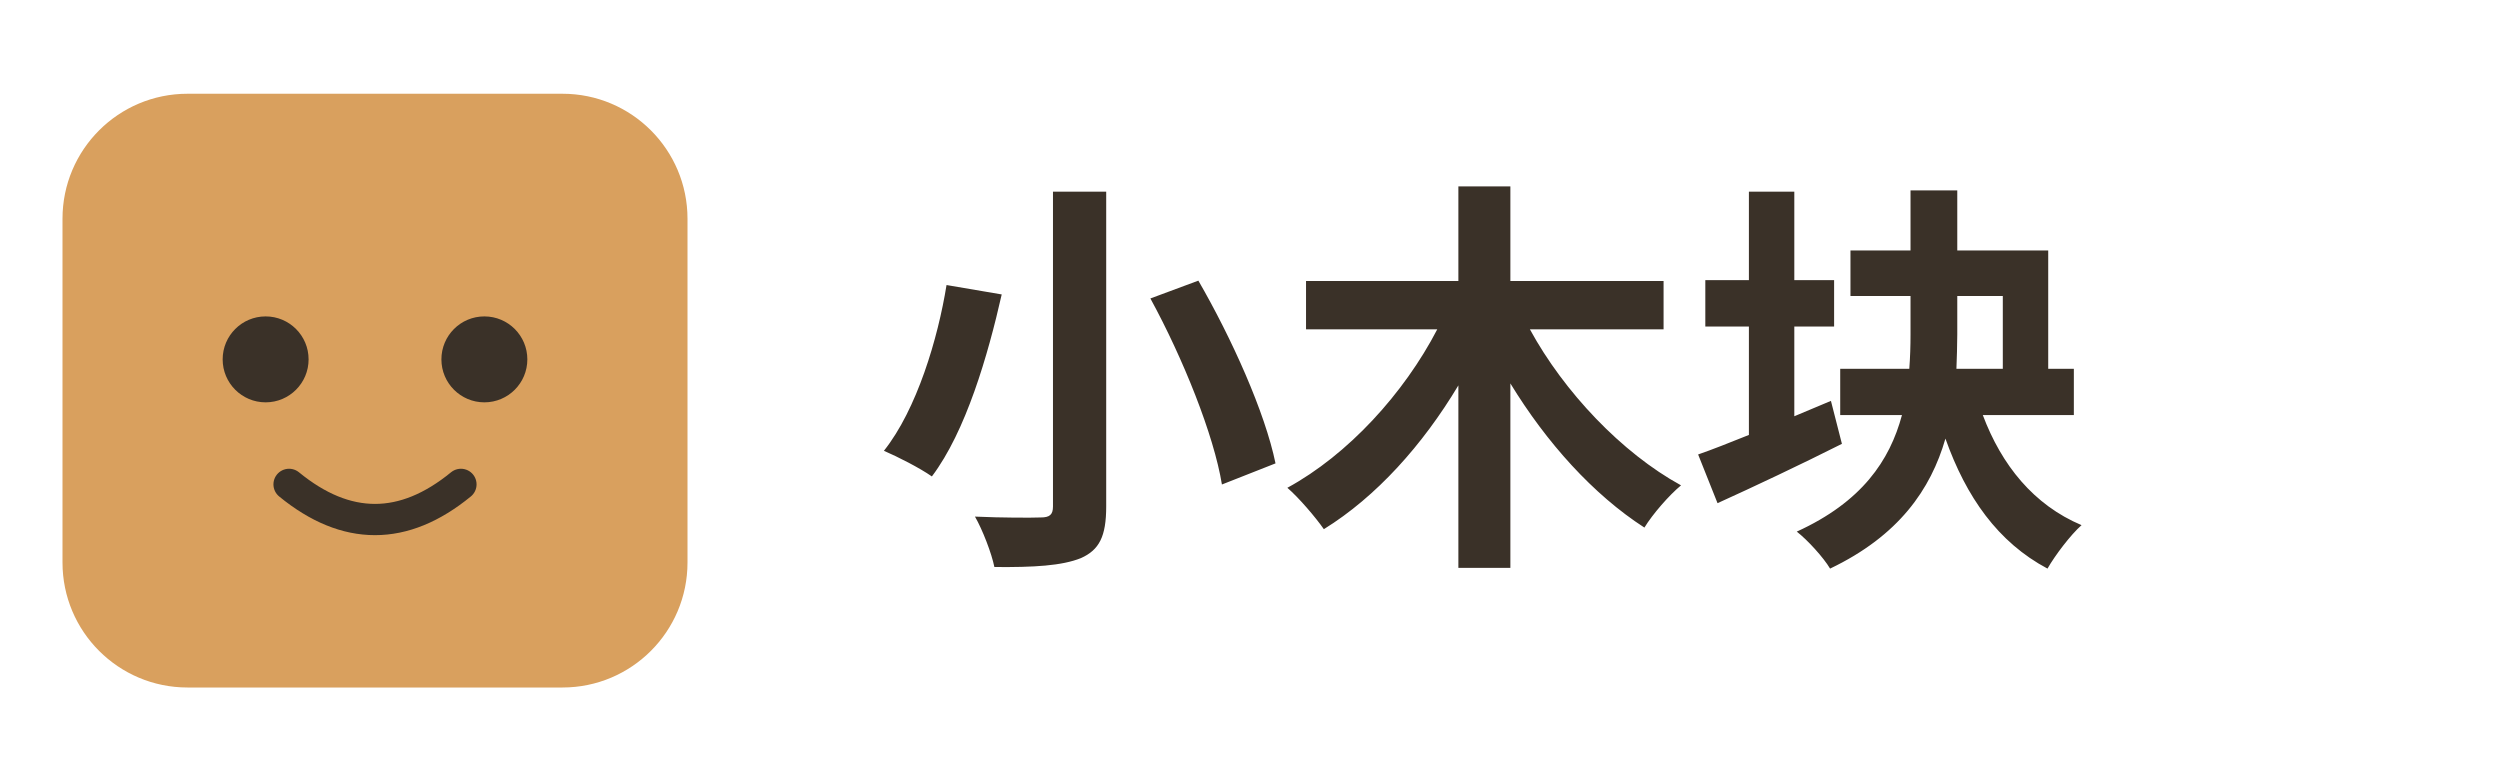
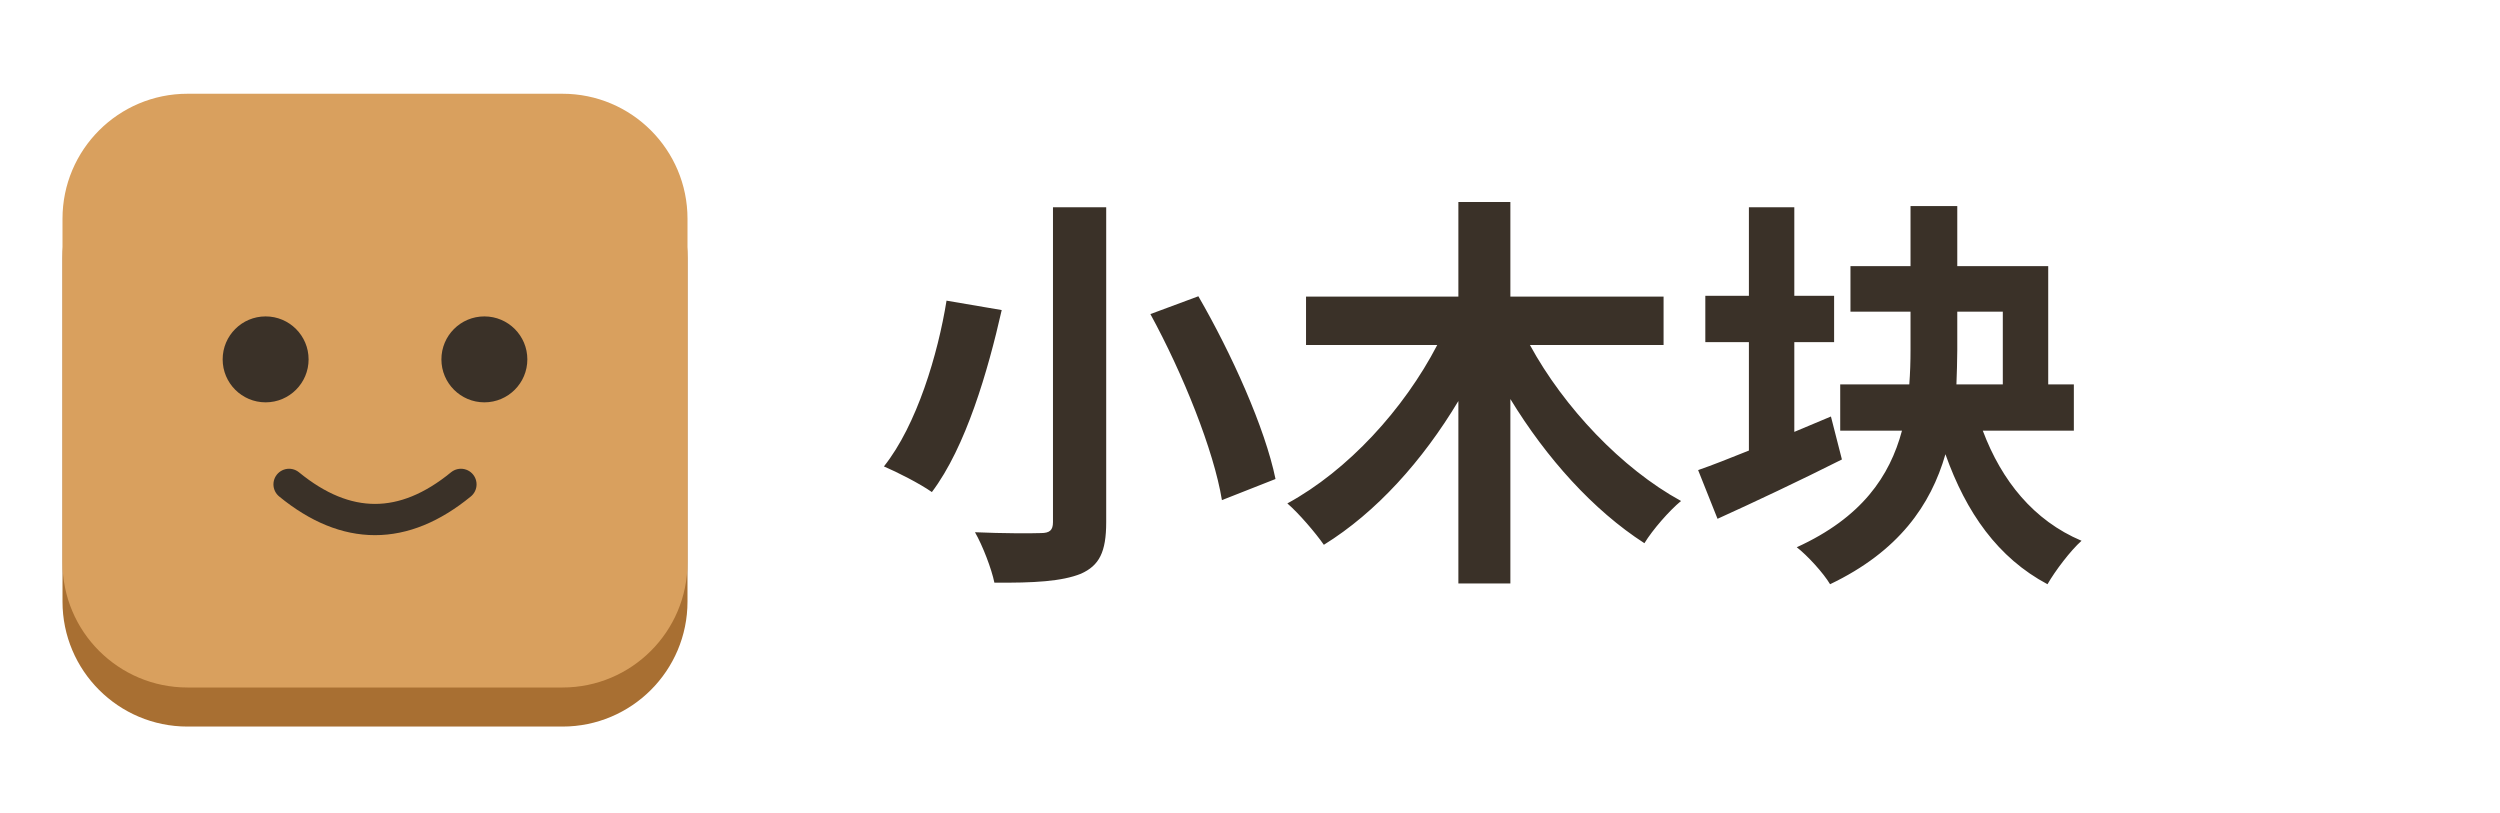
- <svg xmlns="http://www.w3.org/2000/svg" viewBox="0 0 320 100" role="img" aria-label="小木块">
+ <svg xmlns="http://www.w3.org/2000/svg" viewBox="0 0 320 104" role="img" aria-label="小木块">
+   <rect x="8" y="17" width="80" height="76" rx="16" fill="#a86f32" />
  <rect x="8" y="12" width="80" height="76" rx="16" fill="#d9a05e" />
  <circle cx="34" cy="46" r="5.5" fill="#3a3128" />
  <circle cx="62" cy="46" r="5.5" fill="#3a3128" />
  <path d="M37,62 q11,9 22,0" fill="none" stroke="#3a3128" stroke-width="4" stroke-linecap="round" />
-   <text x="112" y="68" font-family="'Yuanti SC','YouYuan','PingFang SC','Microsoft YaHei',sans-serif" font-size="52" font-weight="800" fill="#3a3128">小木块</text>
+   <text x="112" y="70" font-family="'Yuanti SC','YouYuan','PingFang SC','Microsoft YaHei',sans-serif" font-size="52" font-weight="800" fill="#3a3128">小木块</text>
</svg>
